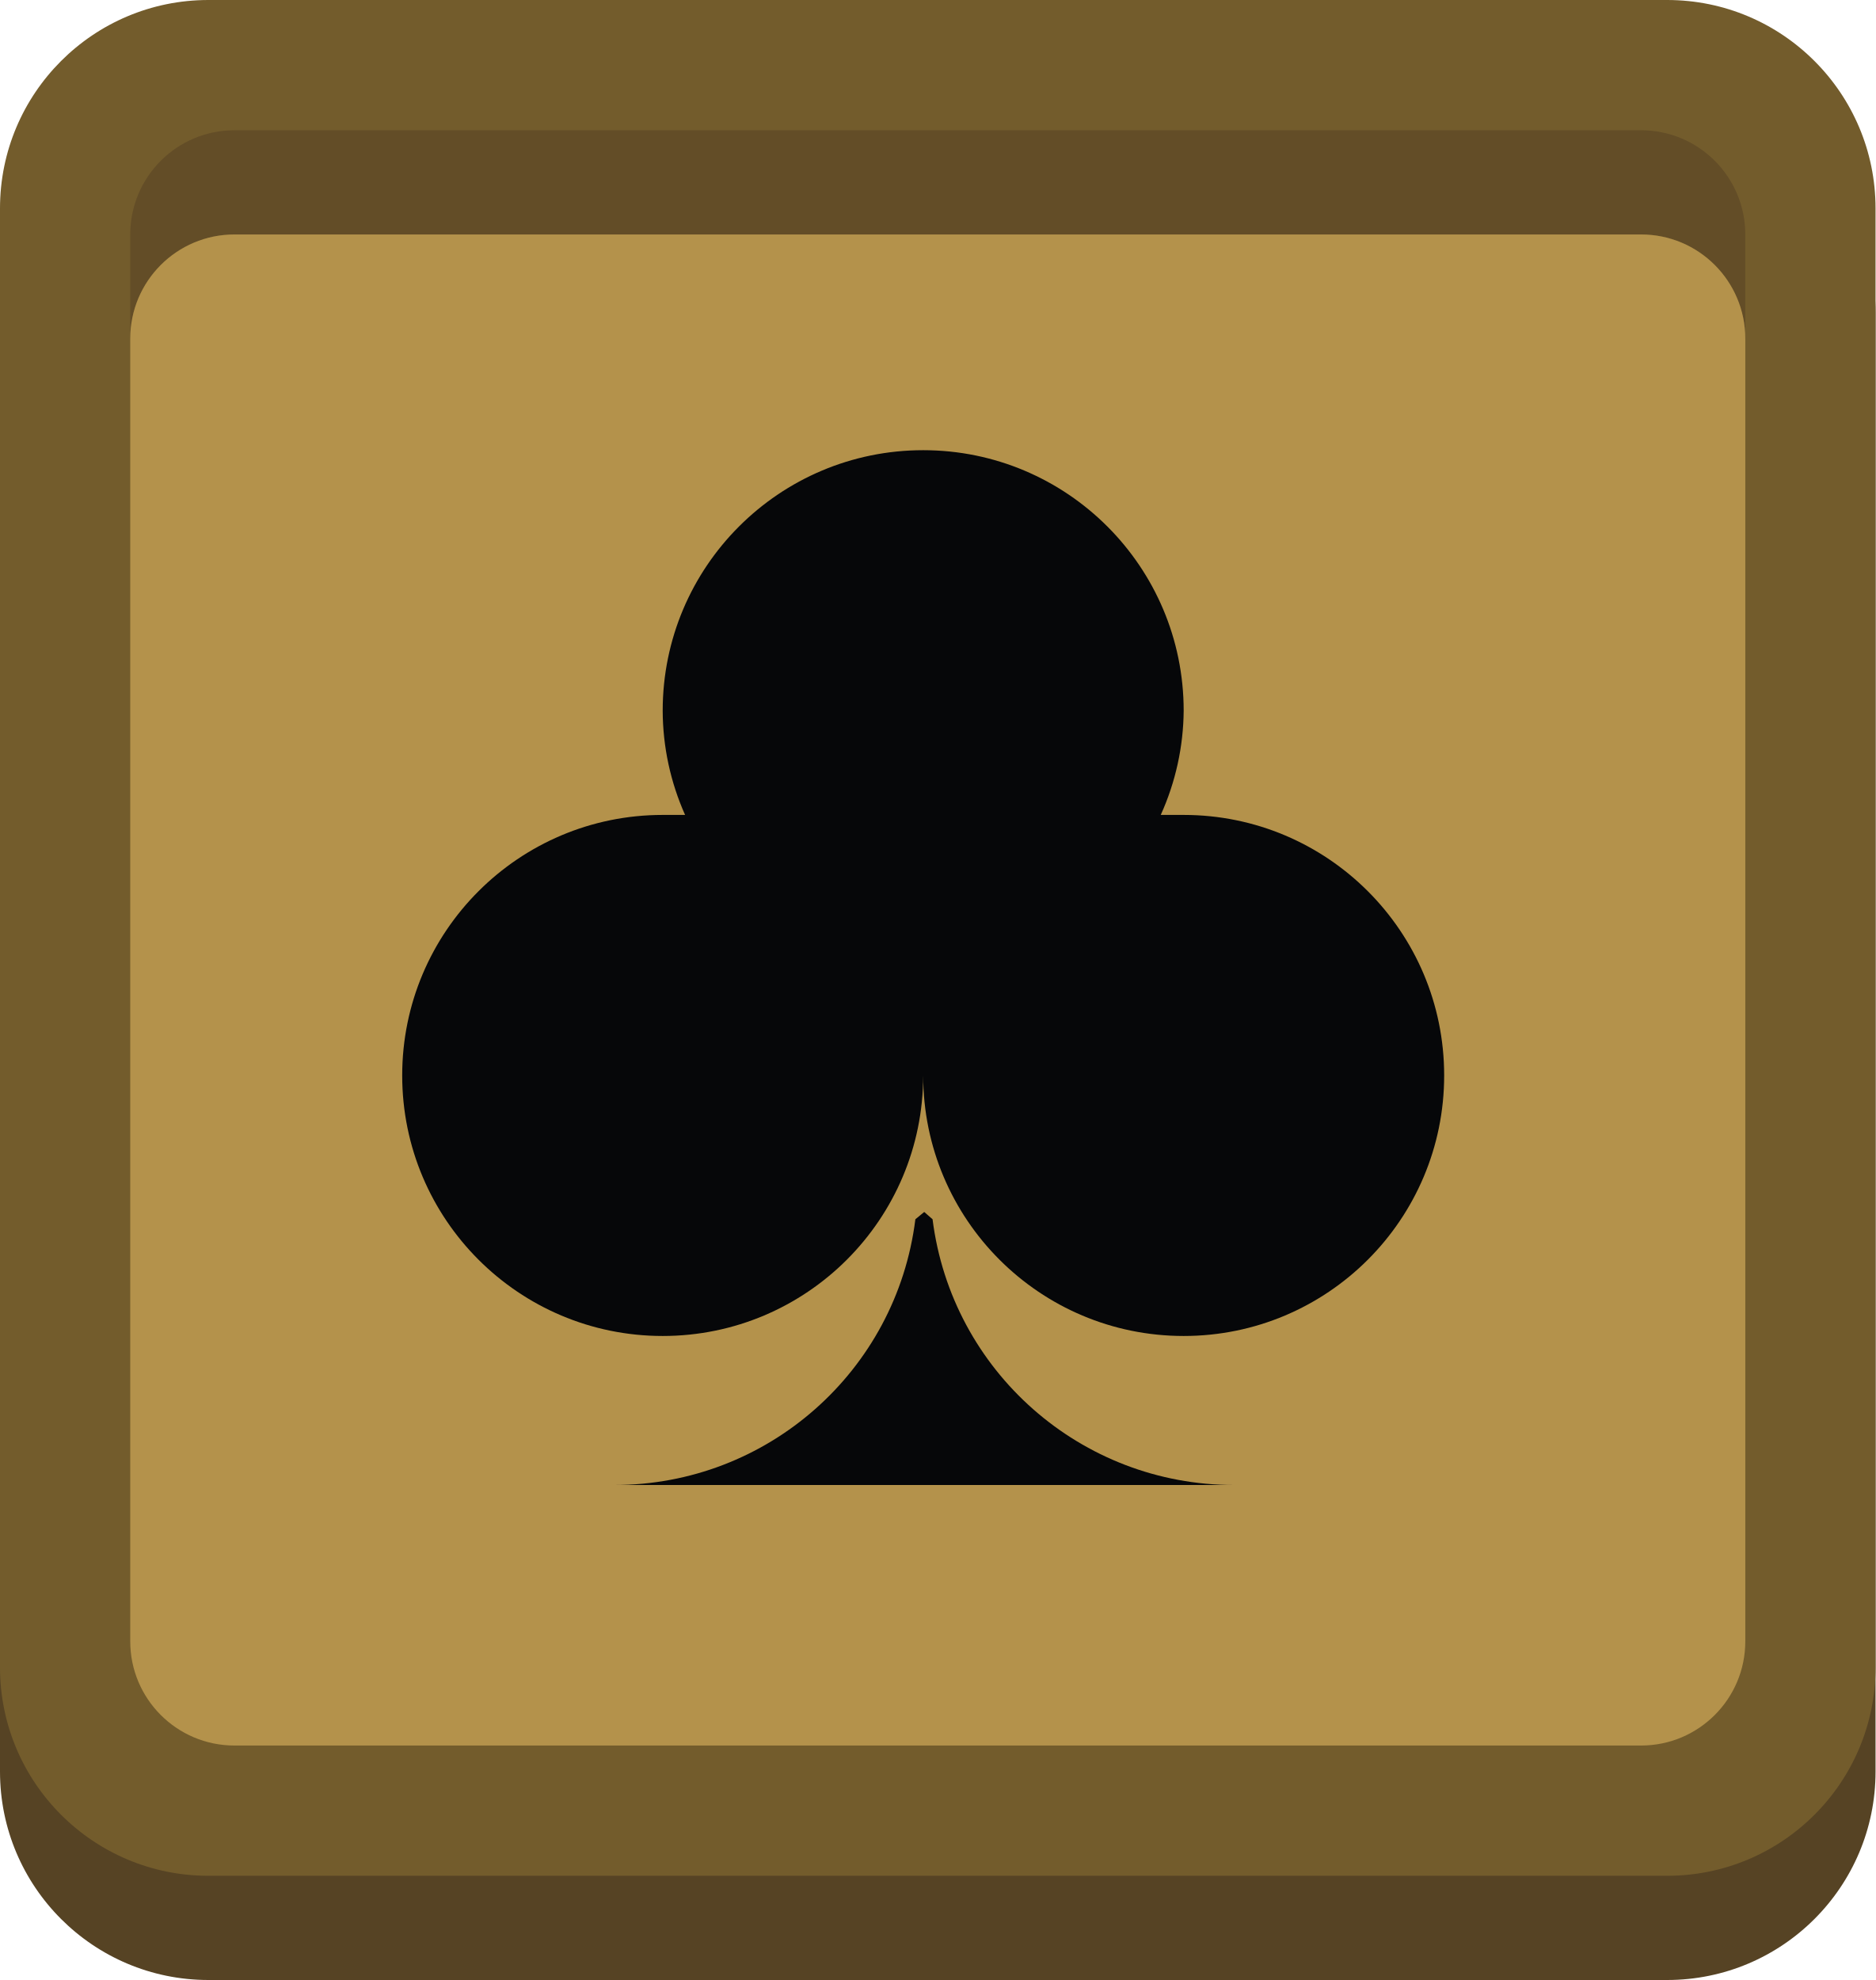
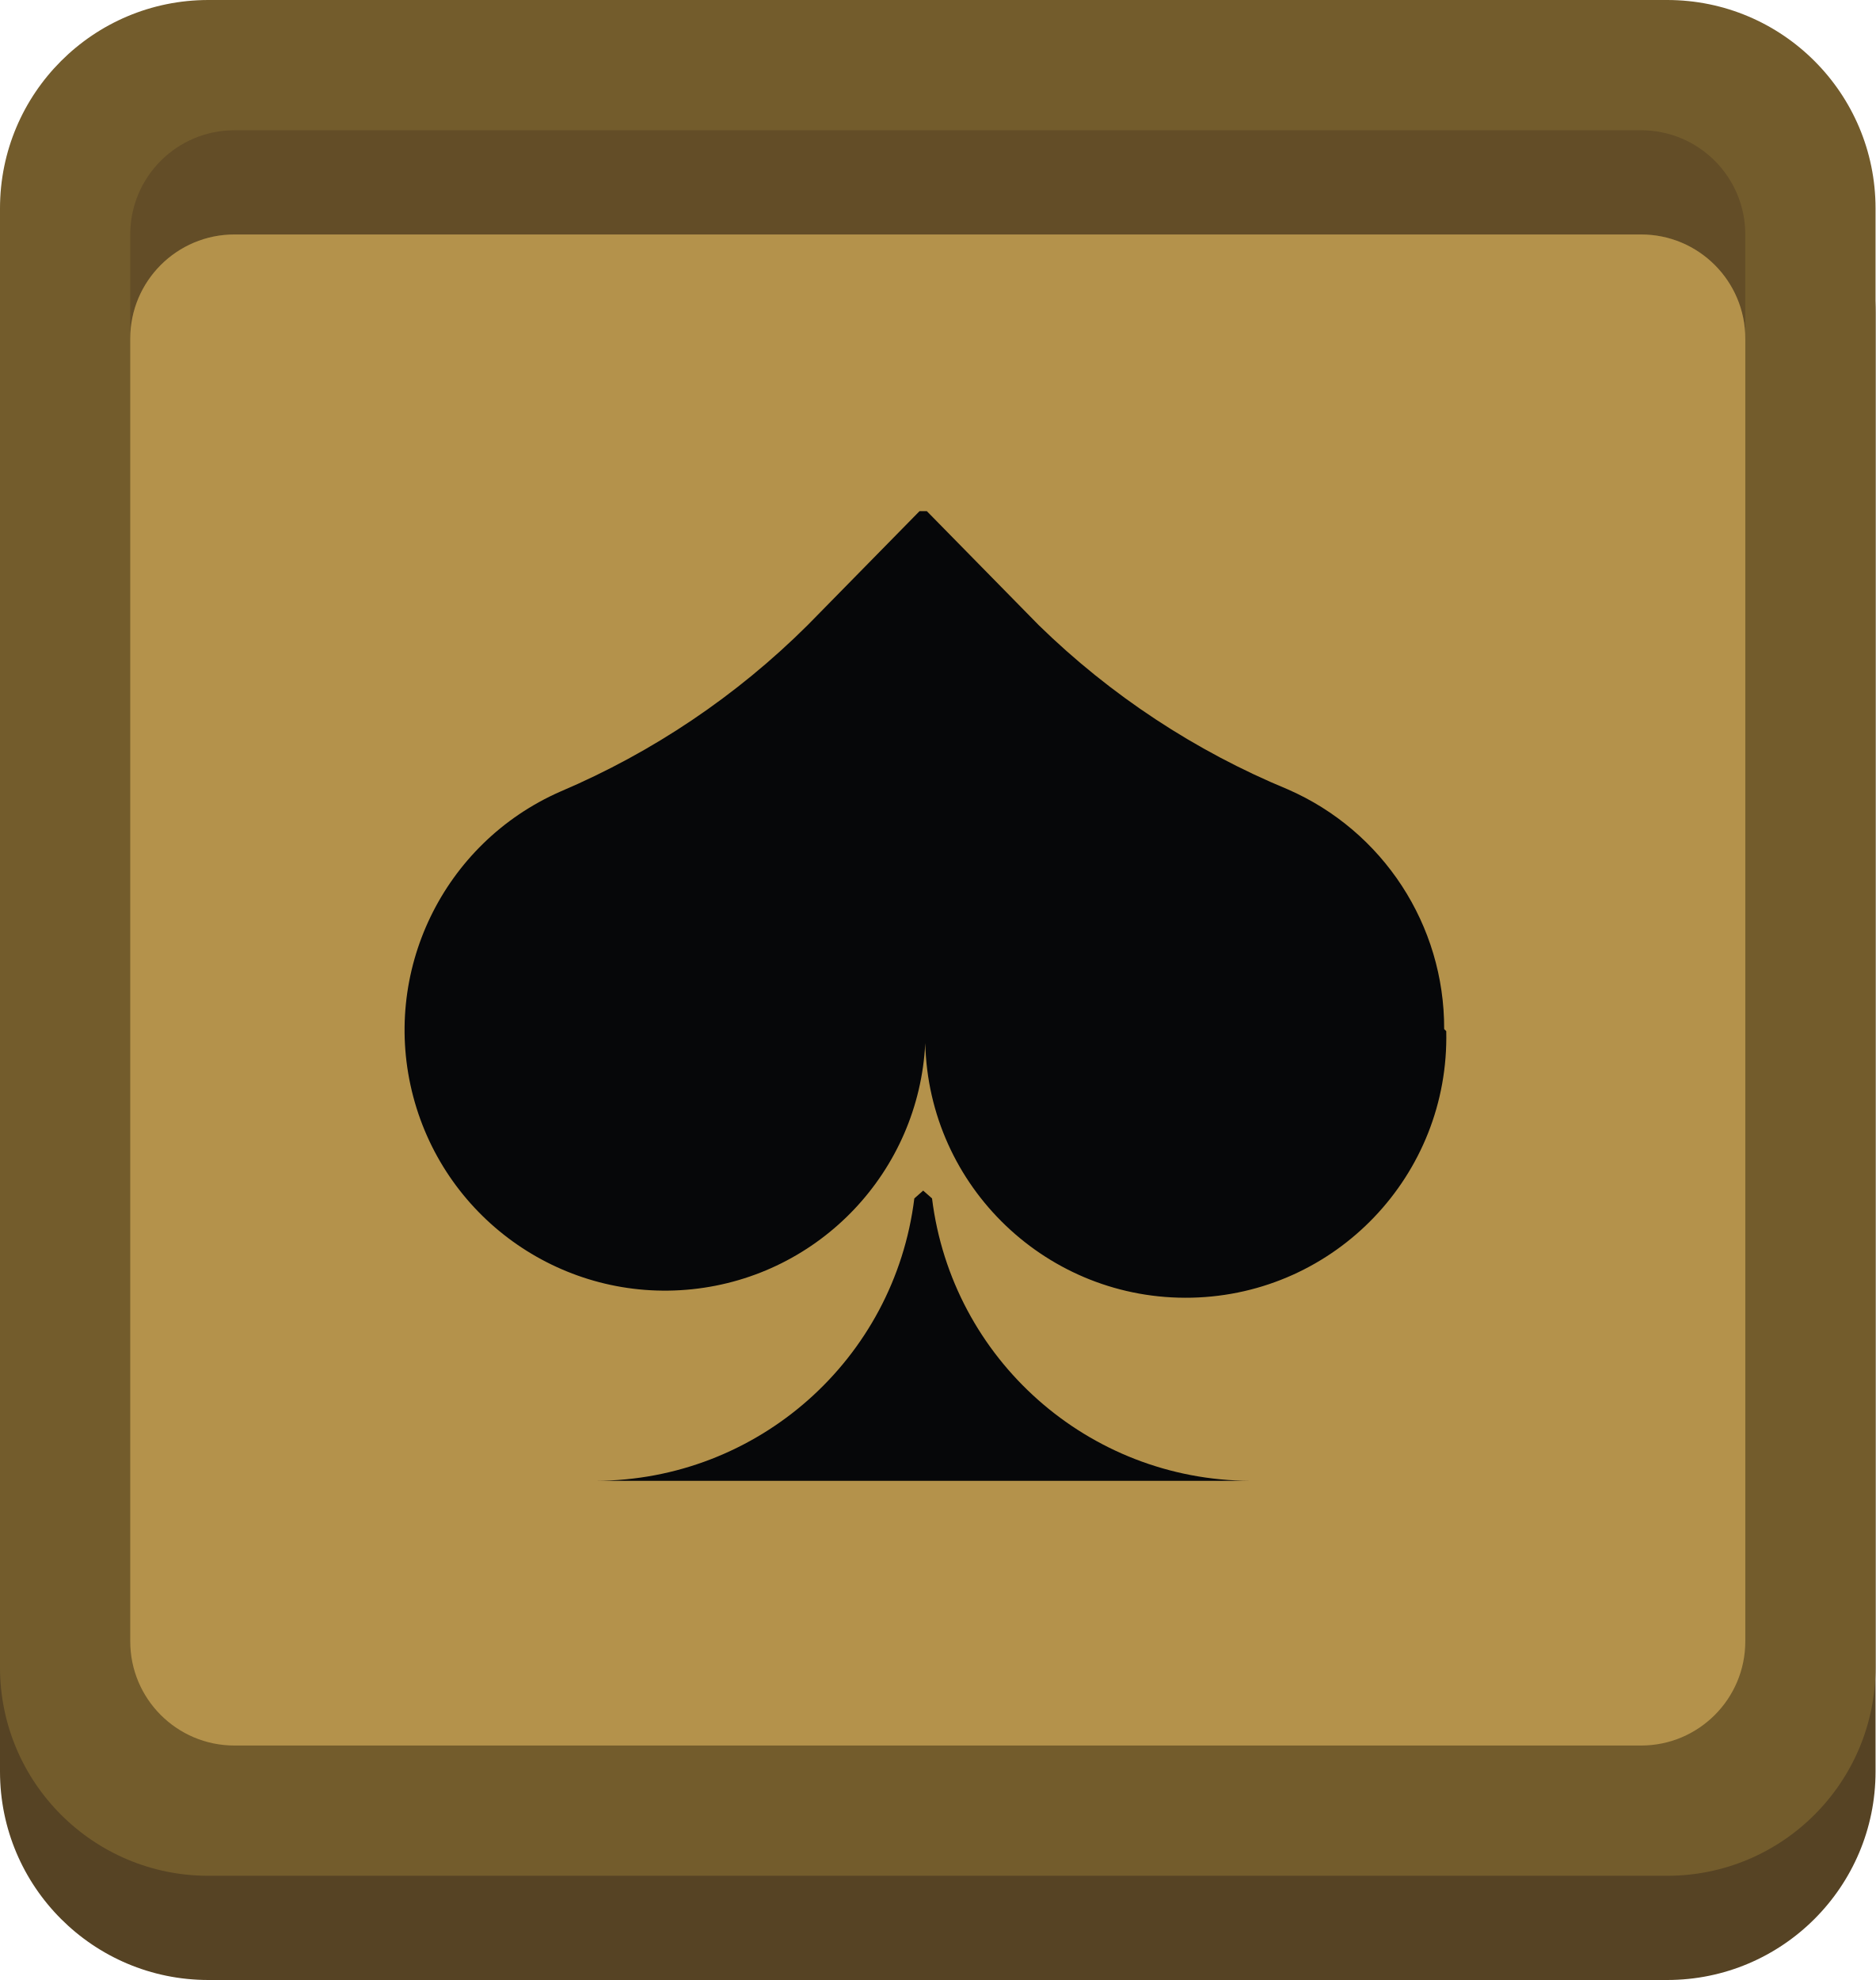
<svg xmlns="http://www.w3.org/2000/svg" viewBox="0 0 36 38">
  <rect fill="#564324" height="36" rx="4" width="36" y="2" />
  <rect fill="#735c2c" height="36" rx="4" width="36" />
  <path d="m33.5 4.5v2a2 2 0 0 0 -2-2h-27a2 2 0 0 0 -2 2v-2a2 2 0 0 1 2-2h27a2 2 0 0 1 2 2z" fill="#634d27" />
  <rect fill="#b4924b" height="29" rx="2" width="31" x="2.5" y="4.5" />
  <g fill="#060709">
-     <path d="m27.72 20.64a5 5 0 0 1 -10 0 5 5 0 1 1 -5-5h.43a4.94 4.94 0 0 1 -.43-2 5 5 0 1 1 10 0 4.94 4.94 0 0 1 -.44 2h.44a5 5 0 0 1 5 5z" />
-     <path d="m23.69 28.5h-11.9a5.82 5.82 0 0 0 5.78-5.1l.17-.14.16.14a5.83 5.83 0 0 0 5.79 5.1z" />
+     <path d="m11.43 28.42h12.57a6.18 6.18 0 0 1 -6.11-5.42l-.17-.15-.17.15a6.18 6.18 0 0 1 -6.12 5.42z" />
+     <path d="m27.72 19.75a5 5 0 0 0 -3-4.6 15.11 15.11 0 0 1 -4.78-3.15l-2.15-2.19h-.14l-2.15 2.19a15.11 15.11 0 0 1 -4.74 3.19 5 5 0 1 0 7 4.83 5 5 0 0 0 10-.23z" />
  </g>
</svg>
